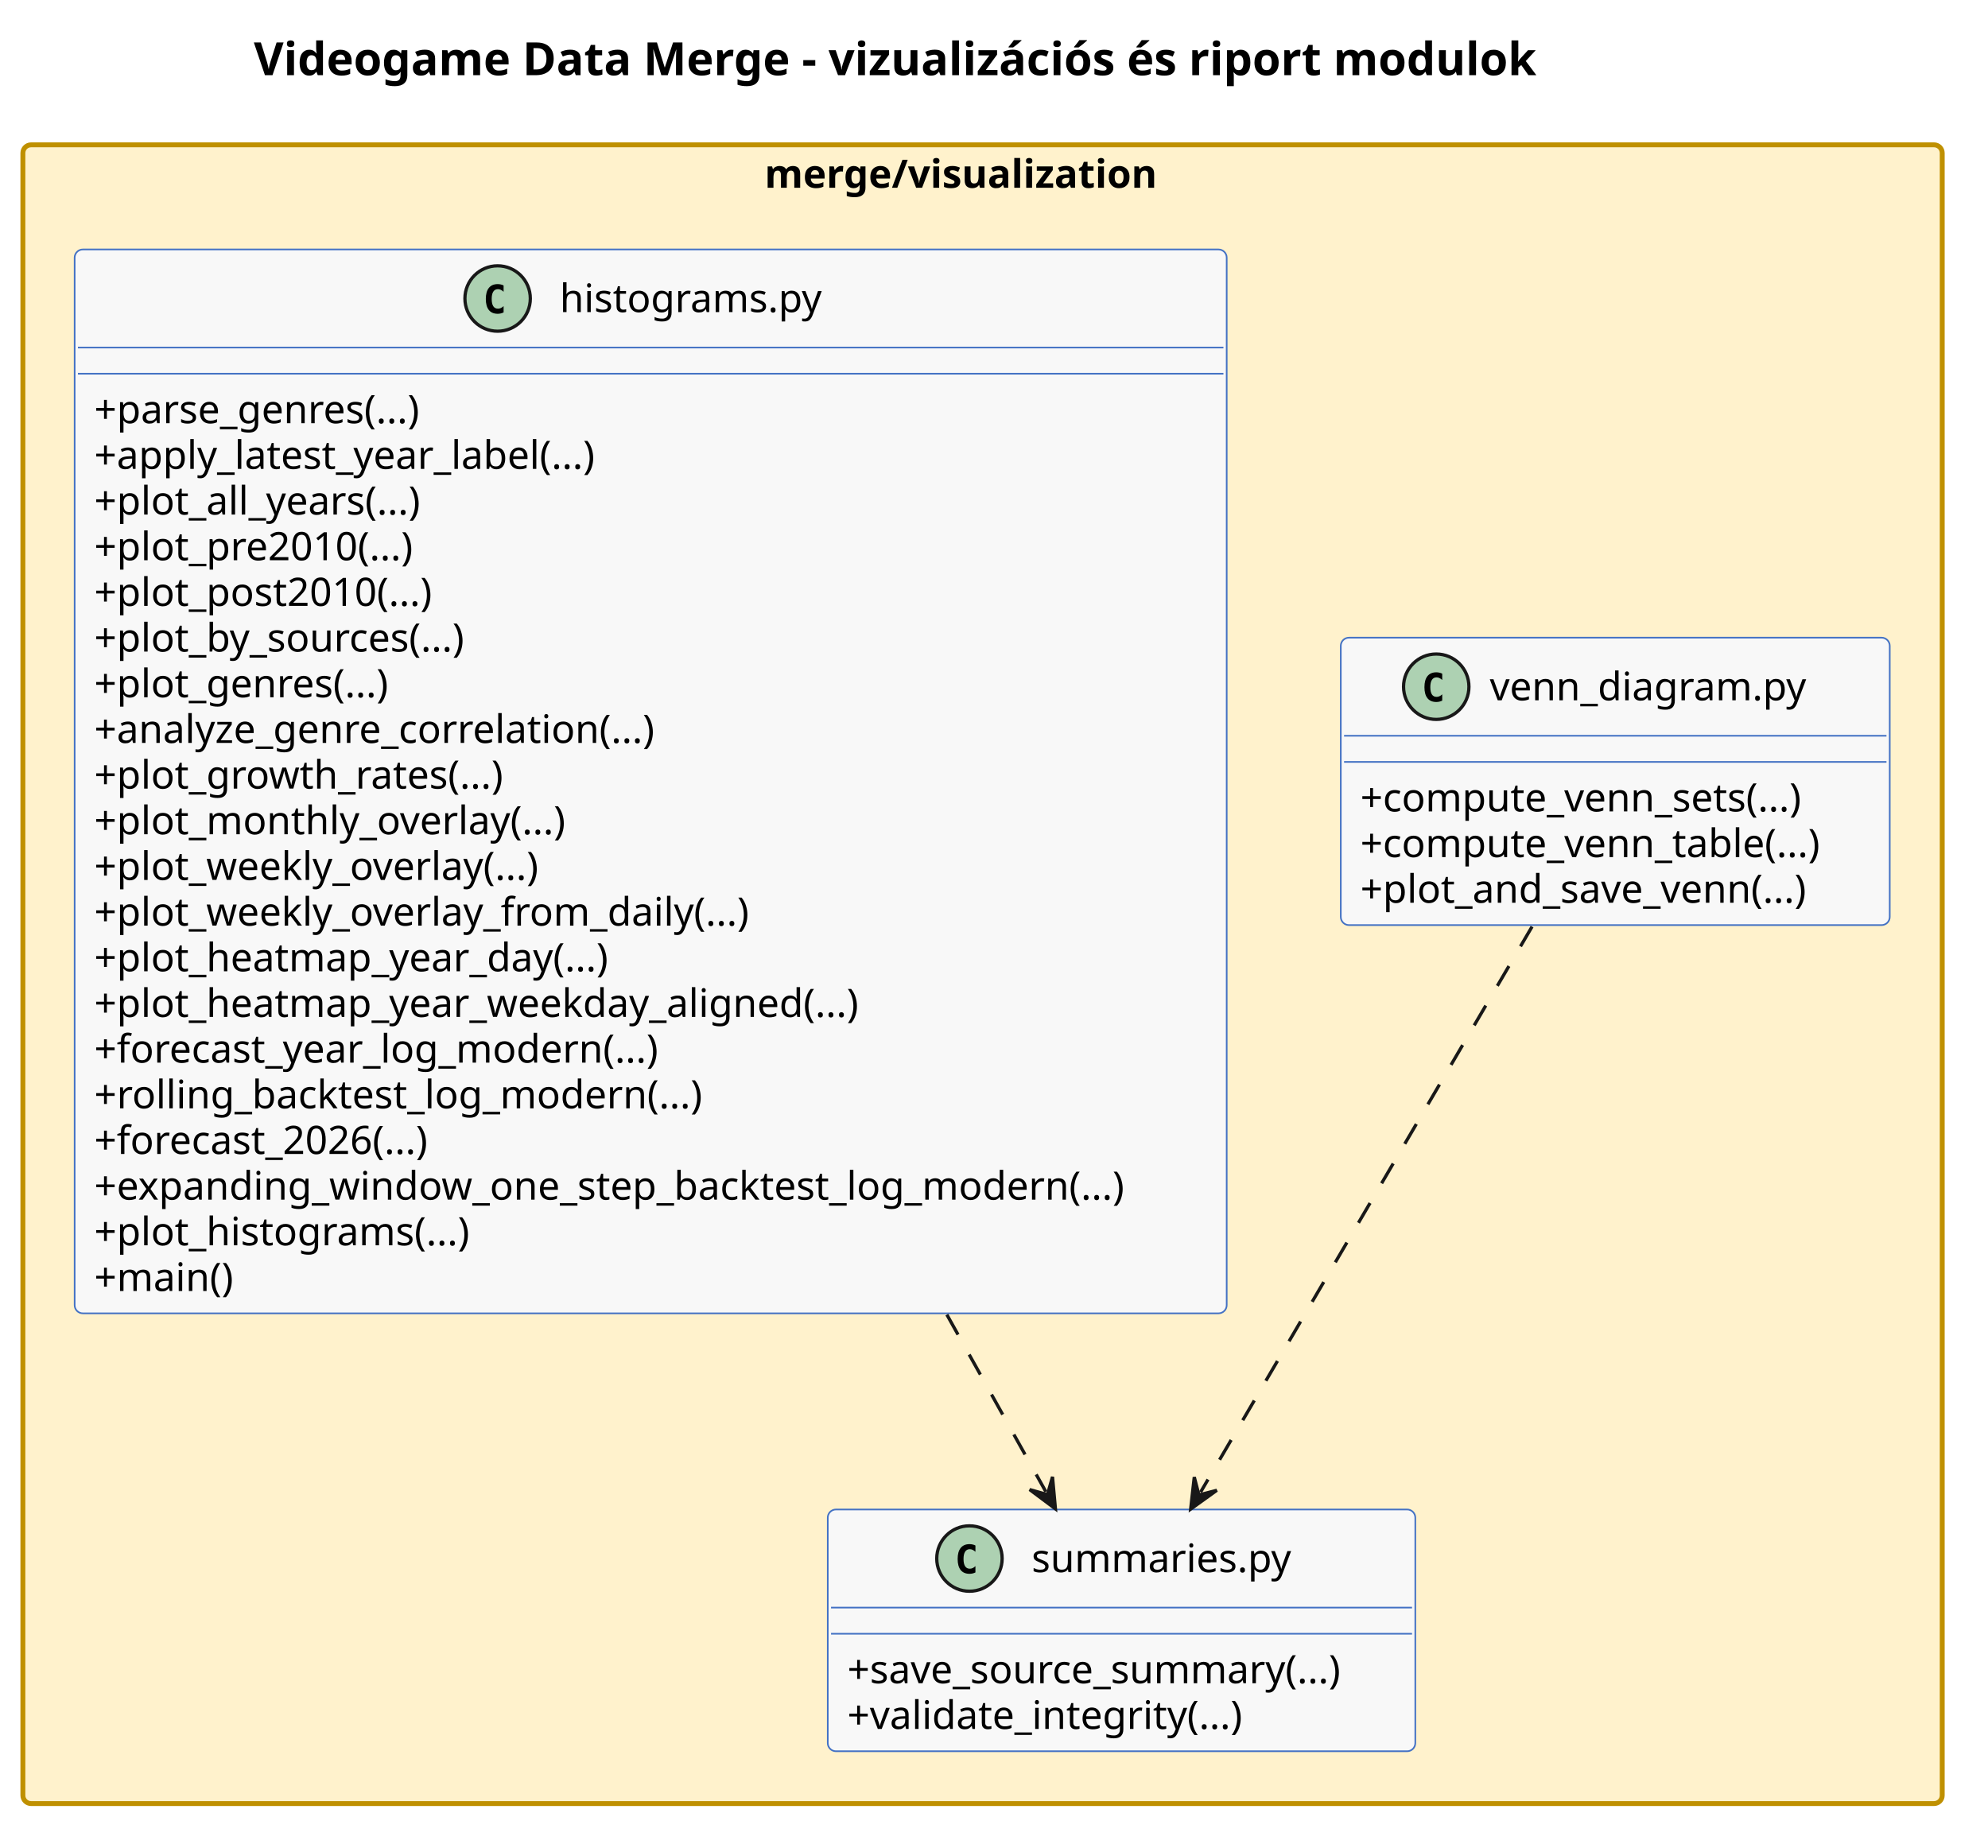
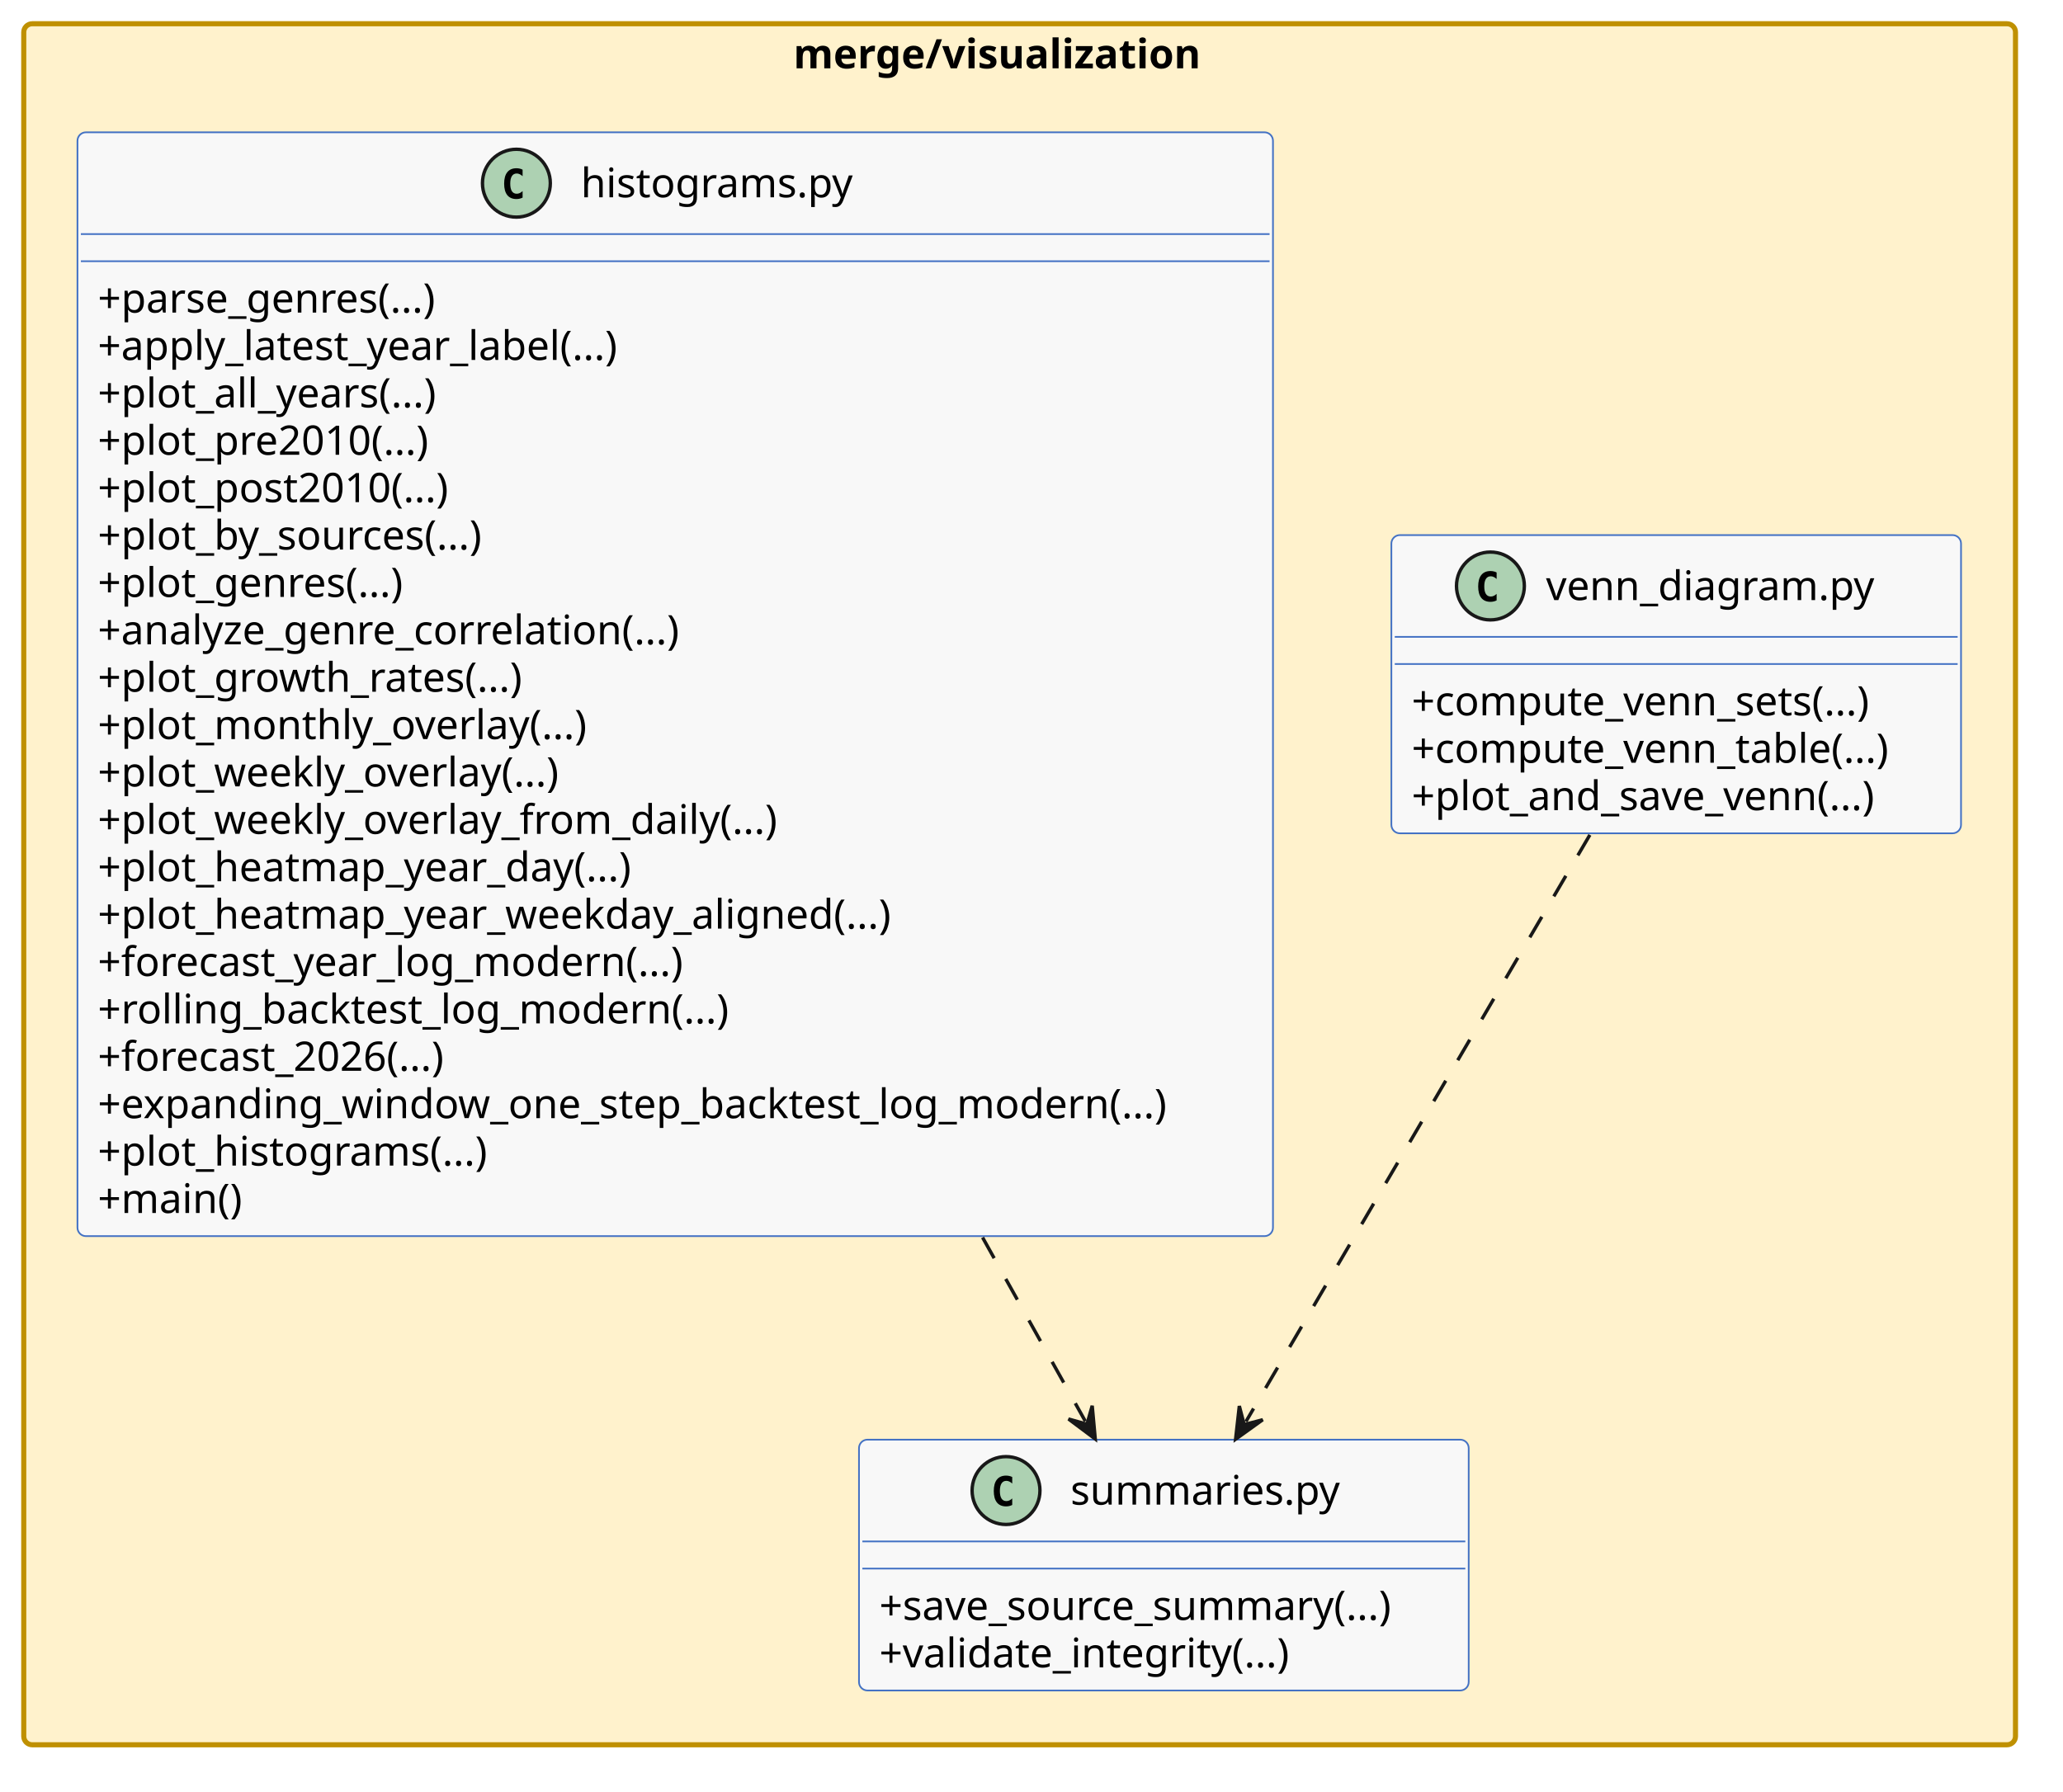
- <svg xmlns="http://www.w3.org/2000/svg" contentStyleType="text/css" data-diagram-type="CLASS" height="565px" preserveAspectRatio="none" style="width:608px;height:565px;background:#FFFFFF;" version="1.1" viewBox="0 0 608 565" width="608px" zoomAndPan="magnify">
+ <svg xmlns="http://www.w3.org/2000/svg" contentStyleType="text/css" data-diagram-type="CLASS" height="528px" preserveAspectRatio="none" style="width:608px;height:528px;background:#FFFFFF;" version="1.1" viewBox="0 0 608 528" width="608px" zoomAndPan="magnify">
  <defs />
  <g>
-     <g class="title" data-source-line="1">
-       <text fill="#000000" font-family="sans-serif" font-size="14" font-weight="700" lengthAdjust="spacing" textLength="445.724" x="77.638" y="22.995">Videogame Data Merge - vizualizációs és riport modulok</text>
+     <g class="cluster" data-qualified-name="merge.visualization" data-source-line="22" id="ent0002">
+       <rect fill="#FFF2CC" height="507.31" rx="2.5" ry="2.5" style="stroke:#BF9000;stroke-width:1.5;" width="587" x="7" y="7" />
+       <text fill="#000000" font-family="sans-serif" font-size="12" font-weight="700" lengthAdjust="spacing" textLength="133.336" x="233.832" y="20.139">merge/visualization</text>
    </g>
-     <g class="cluster" data-qualified-name="merge.visualization" data-source-line="24" id="ent0002">
-       <rect fill="#FFF2CC" height="507.31" rx="2.5" ry="2.5" style="stroke:#BF9000;stroke-width:1.5;" width="587" x="7" y="44.297" />
-       <text fill="#000000" font-family="sans-serif" font-size="12" font-weight="700" lengthAdjust="spacing" textLength="133.336" x="233.832" y="57.435">merge/visualization</text>
+     <g class="entity" data-qualified-name="merge.visualization.Hist" data-source-line="24" id="ent0003">
+       <rect fill="#F8F8F8" height="325.375" rx="2.5" ry="2.5" style="stroke:#4472C4;stroke-width:0.5;" width="352.336" x="22.83" y="39" />
+       <ellipse cx="152.189" cy="54" fill="#ADD1B2" rx="10" ry="10" style="stroke:#181818;stroke-width:1;" />
+       <path d="M154.018,58.25 Q153.611,58.453 153.158,58.562 Q152.705,58.672 152.221,58.672 Q150.439,58.672 149.502,57.516 Q148.58,56.344 148.58,54.141 Q148.58,51.922 149.502,50.766 Q150.439,49.594 152.221,49.594 Q152.705,49.594 153.158,49.703 Q153.627,49.797 154.018,50.016 L154.018,51.938 Q153.58,51.531 153.158,51.344 Q152.736,51.141 152.299,51.141 Q151.346,51.141 150.861,51.906 Q150.377,52.656 150.377,54.141 Q150.377,55.609 150.861,56.359 Q151.346,57.109 152.299,57.109 Q152.736,57.109 153.158,56.922 Q153.58,56.734 154.018,56.328 L154.018,58.25 Z " fill="#000000" />
+       <text fill="#000000" font-family="sans-serif" font-size="12" lengthAdjust="spacing" textLength="85.617" x="171.189" y="58.154">histograms.py</text>
+       <line style="stroke:#4472C4;stroke-width:0.5;" x1="23.83" x2="374.166" y1="69" y2="69" />
+       <line style="stroke:#4472C4;stroke-width:0.5;" x1="23.83" x2="374.166" y1="77" y2="77" />
+       <text fill="#000000" font-family="sans-serif" font-size="12" lengthAdjust="spacing" textLength="111.574" x="28.83" y="92.139">+parse_genres(...)</text>
+       <text fill="#000000" font-family="sans-serif" font-size="12" lengthAdjust="spacing" textLength="171.41" x="28.83" y="106.107">+apply_latest_year_label(...)</text>
+       <text fill="#000000" font-family="sans-serif" font-size="12" lengthAdjust="spacing" textLength="112.904" x="28.83" y="120.076">+plot_all_years(...)</text>
+       <text fill="#000000" font-family="sans-serif" font-size="12" lengthAdjust="spacing" textLength="110.332" x="28.83" y="134.045">+plot_pre2010(...)</text>
+       <text fill="#000000" font-family="sans-serif" font-size="12" lengthAdjust="spacing" textLength="116.314" x="28.83" y="148.014">+plot_post2010(...)</text>
+       <text fill="#000000" font-family="sans-serif" font-size="12" lengthAdjust="spacing" textLength="126.943" x="28.83" y="161.982">+plot_by_sources(...)</text>
+       <text fill="#000000" font-family="sans-serif" font-size="12" lengthAdjust="spacing" textLength="101.033" x="28.83" y="175.951">+plot_genres(...)</text>
+       <text fill="#000000" font-family="sans-serif" font-size="12" lengthAdjust="spacing" textLength="189.076" x="28.83" y="189.92">+analyze_genre_correlation(...)</text>
+       <text fill="#000000" font-family="sans-serif" font-size="12" lengthAdjust="spacing" textLength="138.504" x="28.83" y="203.889">+plot_growth_rates(...)</text>
+       <text fill="#000000" font-family="sans-serif" font-size="12" lengthAdjust="spacing" textLength="159.791" x="28.83" y="217.857">+plot_monthly_overlay(...)</text>
+       <text fill="#000000" font-family="sans-serif" font-size="12" lengthAdjust="spacing" textLength="152.373" x="28.83" y="231.826">+plot_weekly_overlay(...)</text>
+       <text fill="#000000" font-family="sans-serif" font-size="12" lengthAdjust="spacing" textLength="221.303" x="28.83" y="245.795">+plot_weekly_overlay_from_daily(...)</text>
+       <text fill="#000000" font-family="sans-serif" font-size="12" lengthAdjust="spacing" textLength="174.41" x="28.83" y="259.764">+plot_heatmap_year_day(...)</text>
+       <text fill="#000000" font-family="sans-serif" font-size="12" lengthAdjust="spacing" textLength="256.184" x="28.83" y="273.732">+plot_heatmap_year_weekday_aligned(...)</text>
+       <text fill="#000000" font-family="sans-serif" font-size="12" lengthAdjust="spacing" textLength="189.287" x="28.83" y="287.701">+forecast_year_log_modern(...)</text>
+       <text fill="#000000" font-family="sans-serif" font-size="12" lengthAdjust="spacing" textLength="202.787" x="28.83" y="301.67">+rolling_backtest_log_modern(...)</text>
+       <text fill="#000000" font-family="sans-serif" font-size="12" lengthAdjust="spacing" textLength="116.191" x="28.83" y="315.639">+forecast_2026(...)</text>
+       <text fill="#000000" font-family="sans-serif" font-size="12" lengthAdjust="spacing" textLength="340.336" x="28.83" y="329.607">+expanding_window_one_step_backtest_log_modern(...)</text>
+       <text fill="#000000" font-family="sans-serif" font-size="12" lengthAdjust="spacing" textLength="126.943" x="28.83" y="343.576">+plot_histograms(...)</text>
+       <text fill="#000000" font-family="sans-serif" font-size="12" lengthAdjust="spacing" textLength="49.4" x="28.83" y="357.545">+main()</text>
    </g>
-     <g class="entity" data-qualified-name="merge.visualization.Hist" data-source-line="26" id="ent0003">
-       <rect fill="#F8F8F8" height="325.375" rx="2.5" ry="2.5" style="stroke:#4472C4;stroke-width:0.5;" width="352.336" x="22.83" y="76.297" />
-       <ellipse cx="152.189" cy="91.297" fill="#ADD1B2" rx="10" ry="10" style="stroke:#181818;stroke-width:1;" />
-       <path d="M154.018,95.547 Q153.611,95.75 153.158,95.859 Q152.705,95.969 152.221,95.969 Q150.439,95.969 149.502,94.812 Q148.58,93.641 148.58,91.438 Q148.58,89.219 149.502,88.062 Q150.439,86.891 152.221,86.891 Q152.705,86.891 153.158,87 Q153.627,87.094 154.018,87.312 L154.018,89.234 Q153.58,88.828 153.158,88.641 Q152.736,88.438 152.299,88.438 Q151.346,88.438 150.861,89.203 Q150.377,89.953 150.377,91.438 Q150.377,92.906 150.861,93.656 Q151.346,94.406 152.299,94.406 Q152.736,94.406 153.158,94.219 Q153.58,94.031 154.018,93.625 L154.018,95.547 Z " fill="#000000" />
-       <text fill="#000000" font-family="sans-serif" font-size="12" lengthAdjust="spacing" textLength="85.617" x="171.189" y="95.451">histograms.py</text>
-       <line style="stroke:#4472C4;stroke-width:0.5;" x1="23.83" x2="374.166" y1="106.297" y2="106.297" />
-       <line style="stroke:#4472C4;stroke-width:0.5;" x1="23.83" x2="374.166" y1="114.297" y2="114.297" />
-       <text fill="#000000" font-family="sans-serif" font-size="12" lengthAdjust="spacing" textLength="111.574" x="28.83" y="129.435">+parse_genres(...)</text>
-       <text fill="#000000" font-family="sans-serif" font-size="12" lengthAdjust="spacing" textLength="171.41" x="28.83" y="143.404">+apply_latest_year_label(...)</text>
-       <text fill="#000000" font-family="sans-serif" font-size="12" lengthAdjust="spacing" textLength="112.904" x="28.83" y="157.373">+plot_all_years(...)</text>
-       <text fill="#000000" font-family="sans-serif" font-size="12" lengthAdjust="spacing" textLength="110.332" x="28.83" y="171.342">+plot_pre2010(...)</text>
-       <text fill="#000000" font-family="sans-serif" font-size="12" lengthAdjust="spacing" textLength="116.314" x="28.83" y="185.31">+plot_post2010(...)</text>
-       <text fill="#000000" font-family="sans-serif" font-size="12" lengthAdjust="spacing" textLength="126.943" x="28.83" y="199.279">+plot_by_sources(...)</text>
-       <text fill="#000000" font-family="sans-serif" font-size="12" lengthAdjust="spacing" textLength="101.033" x="28.83" y="213.248">+plot_genres(...)</text>
-       <text fill="#000000" font-family="sans-serif" font-size="12" lengthAdjust="spacing" textLength="189.076" x="28.83" y="227.217">+analyze_genre_correlation(...)</text>
-       <text fill="#000000" font-family="sans-serif" font-size="12" lengthAdjust="spacing" textLength="138.504" x="28.83" y="241.185">+plot_growth_rates(...)</text>
-       <text fill="#000000" font-family="sans-serif" font-size="12" lengthAdjust="spacing" textLength="159.791" x="28.83" y="255.154">+plot_monthly_overlay(...)</text>
-       <text fill="#000000" font-family="sans-serif" font-size="12" lengthAdjust="spacing" textLength="152.373" x="28.83" y="269.123">+plot_weekly_overlay(...)</text>
-       <text fill="#000000" font-family="sans-serif" font-size="12" lengthAdjust="spacing" textLength="221.303" x="28.83" y="283.092">+plot_weekly_overlay_from_daily(...)</text>
-       <text fill="#000000" font-family="sans-serif" font-size="12" lengthAdjust="spacing" textLength="174.41" x="28.83" y="297.06">+plot_heatmap_year_day(...)</text>
-       <text fill="#000000" font-family="sans-serif" font-size="12" lengthAdjust="spacing" textLength="256.184" x="28.83" y="311.029">+plot_heatmap_year_weekday_aligned(...)</text>
-       <text fill="#000000" font-family="sans-serif" font-size="12" lengthAdjust="spacing" textLength="189.287" x="28.83" y="324.998">+forecast_year_log_modern(...)</text>
-       <text fill="#000000" font-family="sans-serif" font-size="12" lengthAdjust="spacing" textLength="202.787" x="28.83" y="338.967">+rolling_backtest_log_modern(...)</text>
-       <text fill="#000000" font-family="sans-serif" font-size="12" lengthAdjust="spacing" textLength="116.191" x="28.83" y="352.935">+forecast_2026(...)</text>
-       <text fill="#000000" font-family="sans-serif" font-size="12" lengthAdjust="spacing" textLength="340.336" x="28.83" y="366.904">+expanding_window_one_step_backtest_log_modern(...)</text>
-       <text fill="#000000" font-family="sans-serif" font-size="12" lengthAdjust="spacing" textLength="126.943" x="28.83" y="380.873">+plot_histograms(...)</text>
-       <text fill="#000000" font-family="sans-serif" font-size="12" lengthAdjust="spacing" textLength="49.4" x="28.83" y="394.842">+main()</text>
+     <g class="entity" data-qualified-name="merge.visualization.Summ" data-source-line="47" id="ent0004">
+       <rect fill="#F8F8F8" height="73.938" rx="2.5" ry="2.5" style="stroke:#4472C4;stroke-width:0.5;" width="179.69" x="253.16" y="424.37" />
+       <ellipse cx="296.492" cy="439.37" fill="#ADD1B2" rx="10" ry="10" style="stroke:#181818;stroke-width:1;" />
+       <path d="M298.32,443.62 Q297.914,443.823 297.461,443.933 Q297.008,444.042 296.523,444.042 Q294.742,444.042 293.805,442.886 Q292.883,441.714 292.883,439.511 Q292.883,437.292 293.805,436.136 Q294.742,434.964 296.523,434.964 Q297.008,434.964 297.461,435.073 Q297.93,435.167 298.32,435.386 L298.32,437.308 Q297.883,436.901 297.461,436.714 Q297.039,436.511 296.601,436.511 Q295.648,436.511 295.164,437.276 Q294.68,438.026 294.68,439.511 Q294.68,440.979 295.164,441.729 Q295.648,442.479 296.601,442.479 Q297.039,442.479 297.461,442.292 Q297.883,442.104 298.32,441.698 L298.32,443.62 Z " fill="#000000" />
+       <text fill="#000000" font-family="sans-serif" font-size="12" lengthAdjust="spacing" textLength="85.025" x="315.492" y="443.524">summaries.py</text>
+       <line style="stroke:#4472C4;stroke-width:0.5;" x1="254.16" x2="431.849" y1="454.37" y2="454.37" />
+       <line style="stroke:#4472C4;stroke-width:0.5;" x1="254.16" x2="431.849" y1="462.37" y2="462.37" />
+       <text fill="#000000" font-family="sans-serif" font-size="12" lengthAdjust="spacing" textLength="167.69" x="259.16" y="477.509">+save_source_summary(...)</text>
+       <text fill="#000000" font-family="sans-serif" font-size="12" lengthAdjust="spacing" textLength="135.762" x="259.16" y="491.477">+validate_integrity(...)</text>
    </g>
-     <g class="entity" data-qualified-name="merge.visualization.Summ" data-source-line="49" id="ent0004">
-       <rect fill="#F8F8F8" height="73.938" rx="2.5" ry="2.5" style="stroke:#4472C4;stroke-width:0.5;" width="179.69" x="253.16" y="461.667" />
-       <ellipse cx="296.492" cy="476.667" fill="#ADD1B2" rx="10" ry="10" style="stroke:#181818;stroke-width:1;" />
-       <path d="M298.32,480.917 Q297.914,481.12 297.461,481.229 Q297.008,481.339 296.523,481.339 Q294.742,481.339 293.805,480.183 Q292.883,479.011 292.883,476.808 Q292.883,474.589 293.805,473.433 Q294.742,472.261 296.523,472.261 Q297.008,472.261 297.461,472.37 Q297.93,472.464 298.32,472.683 L298.32,474.604 Q297.883,474.198 297.461,474.011 Q297.039,473.808 296.601,473.808 Q295.648,473.808 295.164,474.573 Q294.68,475.323 294.68,476.808 Q294.68,478.276 295.164,479.026 Q295.648,479.776 296.601,479.776 Q297.039,479.776 297.461,479.589 Q297.883,479.401 298.32,478.995 L298.32,480.917 Z " fill="#000000" />
-       <text fill="#000000" font-family="sans-serif" font-size="12" lengthAdjust="spacing" textLength="85.025" x="315.492" y="480.821">summaries.py</text>
-       <line style="stroke:#4472C4;stroke-width:0.5;" x1="254.16" x2="431.849" y1="491.667" y2="491.667" />
-       <line style="stroke:#4472C4;stroke-width:0.5;" x1="254.16" x2="431.849" y1="499.667" y2="499.667" />
-       <text fill="#000000" font-family="sans-serif" font-size="12" lengthAdjust="spacing" textLength="167.69" x="259.16" y="514.806">+save_source_summary(...)</text>
-       <text fill="#000000" font-family="sans-serif" font-size="12" lengthAdjust="spacing" textLength="135.762" x="259.16" y="528.774">+validate_integrity(...)</text>
+     <g class="entity" data-qualified-name="merge.visualization.Venn" data-source-line="52" id="ent0005">
+       <rect fill="#F8F8F8" height="87.906" rx="2.5" ry="2.5" style="stroke:#4472C4;stroke-width:0.5;" width="167.889" x="410.06" y="157.73" />
+       <ellipse cx="439.253" cy="172.73" fill="#ADD1B2" rx="10" ry="10" style="stroke:#181818;stroke-width:1;" />
+       <path d="M441.081,176.98 Q440.675,177.183 440.221,177.292 Q439.768,177.402 439.284,177.402 Q437.503,177.402 436.565,176.246 Q435.643,175.074 435.643,172.871 Q435.643,170.652 436.565,169.496 Q437.503,168.324 439.284,168.324 Q439.768,168.324 440.221,168.433 Q440.69,168.527 441.081,168.746 L441.081,170.667 Q440.643,170.261 440.221,170.074 Q439.8,169.871 439.362,169.871 Q438.409,169.871 437.925,170.636 Q437.44,171.386 437.44,172.871 Q437.44,174.339 437.925,175.089 Q438.409,175.839 439.362,175.839 Q439.8,175.839 440.221,175.652 Q440.643,175.464 441.081,175.058 L441.081,176.98 Z " fill="#000000" />
+       <text fill="#000000" font-family="sans-serif" font-size="12" lengthAdjust="spacing" textLength="104.127" x="455.629" y="176.884">venn_diagram.py</text>
+       <line style="stroke:#4472C4;stroke-width:0.5;" x1="411.06" x2="576.949" y1="187.73" y2="187.73" />
+       <line style="stroke:#4472C4;stroke-width:0.5;" x1="411.06" x2="576.949" y1="195.73" y2="195.73" />
+       <text fill="#000000" font-family="sans-serif" font-size="12" lengthAdjust="spacing" textLength="150.088" x="416.06" y="210.869">+compute_venn_sets(...)</text>
+       <text fill="#000000" font-family="sans-serif" font-size="12" lengthAdjust="spacing" textLength="155.889" x="416.06" y="224.837">+compute_venn_table(...)</text>
+       <text fill="#000000" font-family="sans-serif" font-size="12" lengthAdjust="spacing" textLength="152.221" x="416.06" y="238.806">+plot_and_save_venn(...)</text>
    </g>
-     <g class="entity" data-qualified-name="merge.visualization.Venn" data-source-line="54" id="ent0005">
-       <rect fill="#F8F8F8" height="87.906" rx="2.5" ry="2.5" style="stroke:#4472C4;stroke-width:0.5;" width="167.889" x="410.06" y="195.027" />
-       <ellipse cx="439.253" cy="210.027" fill="#ADD1B2" rx="10" ry="10" style="stroke:#181818;stroke-width:1;" />
-       <path d="M441.081,214.277 Q440.675,214.48 440.221,214.589 Q439.768,214.699 439.284,214.699 Q437.503,214.699 436.565,213.542 Q435.643,212.371 435.643,210.167 Q435.643,207.949 436.565,206.792 Q437.503,205.621 439.284,205.621 Q439.768,205.621 440.221,205.73 Q440.69,205.824 441.081,206.042 L441.081,207.964 Q440.643,207.558 440.221,207.371 Q439.8,207.167 439.362,207.167 Q438.409,207.167 437.925,207.933 Q437.44,208.683 437.44,210.167 Q437.44,211.636 437.925,212.386 Q438.409,213.136 439.362,213.136 Q439.8,213.136 440.221,212.949 Q440.643,212.761 441.081,212.355 L441.081,214.277 Z " fill="#000000" />
-       <text fill="#000000" font-family="sans-serif" font-size="12" lengthAdjust="spacing" textLength="104.127" x="455.629" y="214.181">venn_diagram.py</text>
-       <line style="stroke:#4472C4;stroke-width:0.5;" x1="411.06" x2="576.949" y1="225.027" y2="225.027" />
-       <line style="stroke:#4472C4;stroke-width:0.5;" x1="411.06" x2="576.949" y1="233.027" y2="233.027" />
-       <text fill="#000000" font-family="sans-serif" font-size="12" lengthAdjust="spacing" textLength="150.088" x="416.06" y="248.166">+compute_venn_sets(...)</text>
-       <text fill="#000000" font-family="sans-serif" font-size="12" lengthAdjust="spacing" textLength="155.889" x="416.06" y="262.134">+compute_venn_table(...)</text>
-       <text fill="#000000" font-family="sans-serif" font-size="12" lengthAdjust="spacing" textLength="152.221" x="416.06" y="276.103">+plot_and_save_venn(...)</text>
+     <g class="link" data-entity-1="ent0003" data-entity-2="ent0004" data-link-type="dependency" data-source-line="59" id="lnk6">
+       <path codeLine="59" d="M289.58,364.77 C301.98,386.94 310.652,402.473 319.862,418.943" fill="none" id="Hist-to-Summ" style="stroke:#181818;stroke-width:1;stroke-dasharray:7,7;" />
+       <polygon fill="#181818" points="322.79,424.18,321.889,414.373,320.35,419.816,314.906,418.277,322.79,424.18" style="stroke:#181818;stroke-width:1;" />
    </g>
-     <g class="link" data-entity-1="ent0003" data-entity-2="ent0004" data-link-type="dependency" data-source-line="61" id="lnk6">
-       <path codeLine="61" d="M289.58,402.067 C301.98,424.237 310.652,439.77 319.862,456.24" fill="none" id="Hist-to-Summ" style="stroke:#181818;stroke-width:1;stroke-dasharray:7,7;" />
-       <polygon fill="#181818" points="322.79,461.477,321.889,451.669,320.35,457.113,314.906,455.574,322.79,461.477" style="stroke:#181818;stroke-width:1;" />
-     </g>
-     <g class="link" data-entity-1="ent0005" data-entity-2="ent0004" data-link-type="dependency" data-source-line="62" id="lnk7">
-       <path codeLine="62" d="M468.56,283.397 C439.22,333.447 394.574,409.63 367.184,456.361" fill="none" id="Venn-to-Summ" style="stroke:#181818;stroke-width:1;stroke-dasharray:7,7;" />
-       <polygon fill="#181818" points="364.15,461.537,372.152,455.795,366.678,457.223,365.25,451.75,364.15,461.537" style="stroke:#181818;stroke-width:1;" />
+     <g class="link" data-entity-1="ent0005" data-entity-2="ent0004" data-link-type="dependency" data-source-line="60" id="lnk7">
+       <path codeLine="60" d="M468.56,246.1 C439.22,296.15 394.574,372.334 367.184,419.064" fill="none" id="Venn-to-Summ" style="stroke:#181818;stroke-width:1;stroke-dasharray:7,7;" />
+       <polygon fill="#181818" points="364.15,424.24,372.152,418.498,366.678,419.926,365.25,414.453,364.15,424.24" style="stroke:#181818;stroke-width:1;" />
    </g>
  </g>
</svg>
